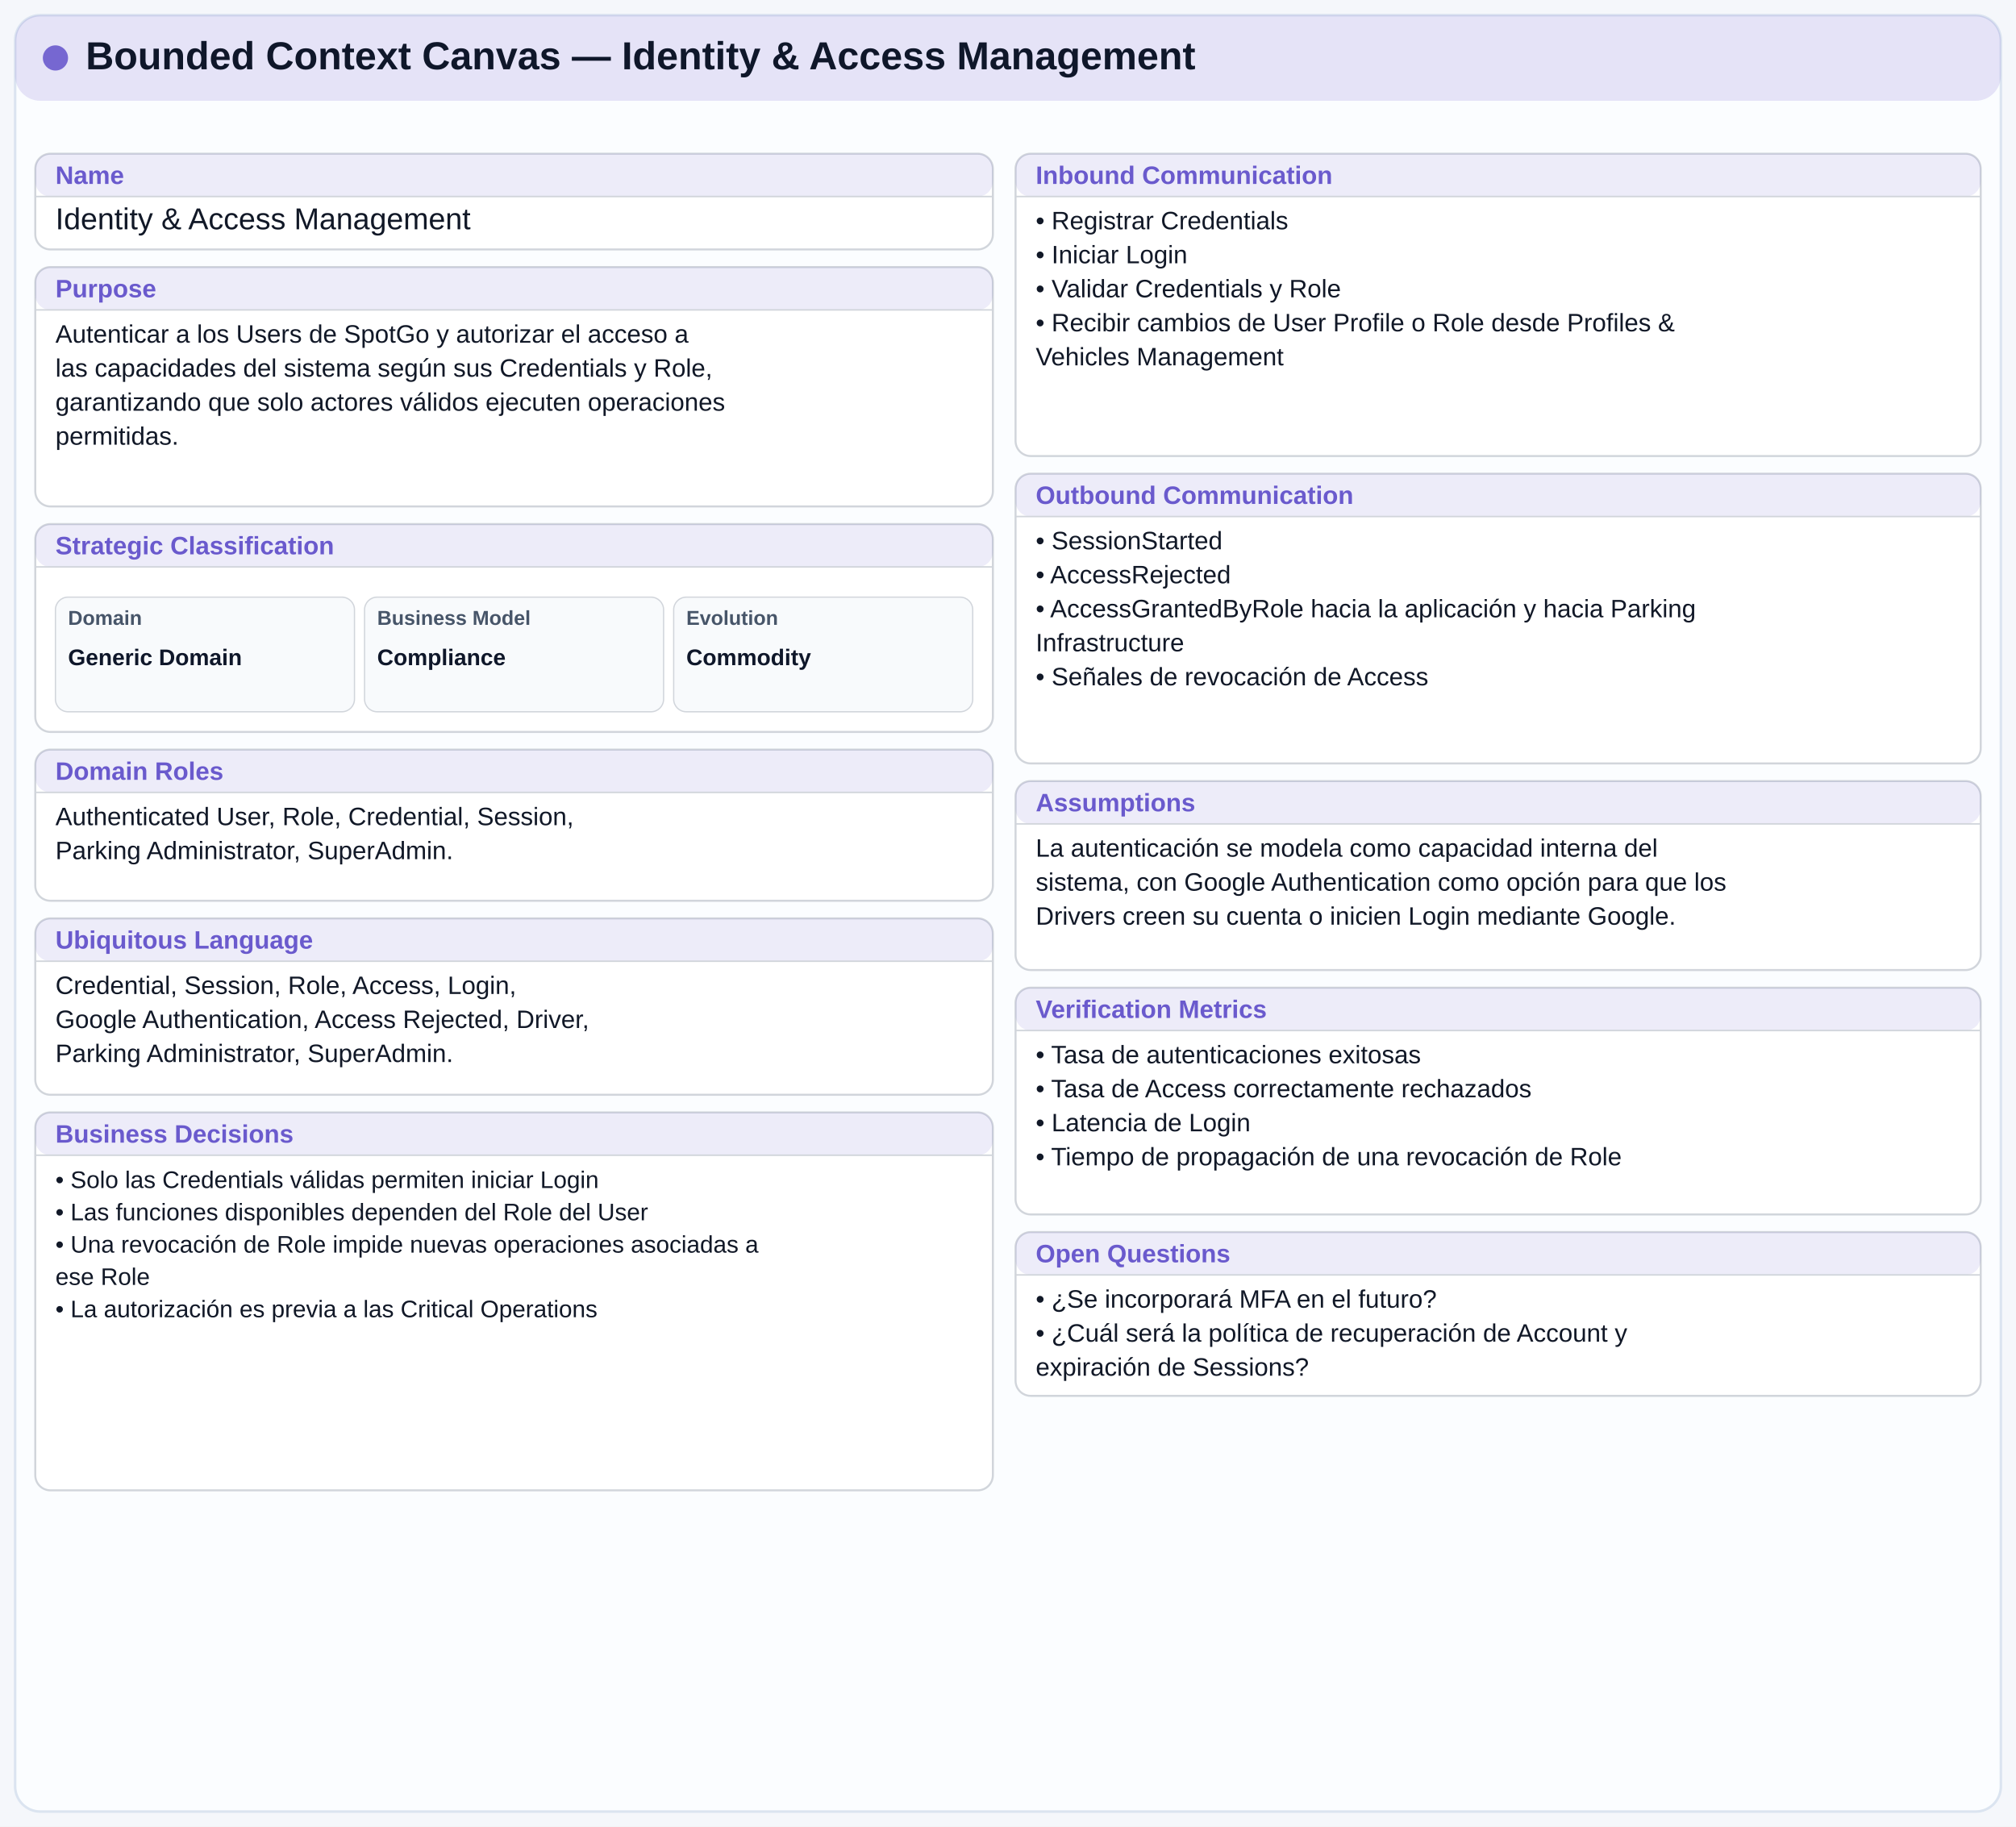
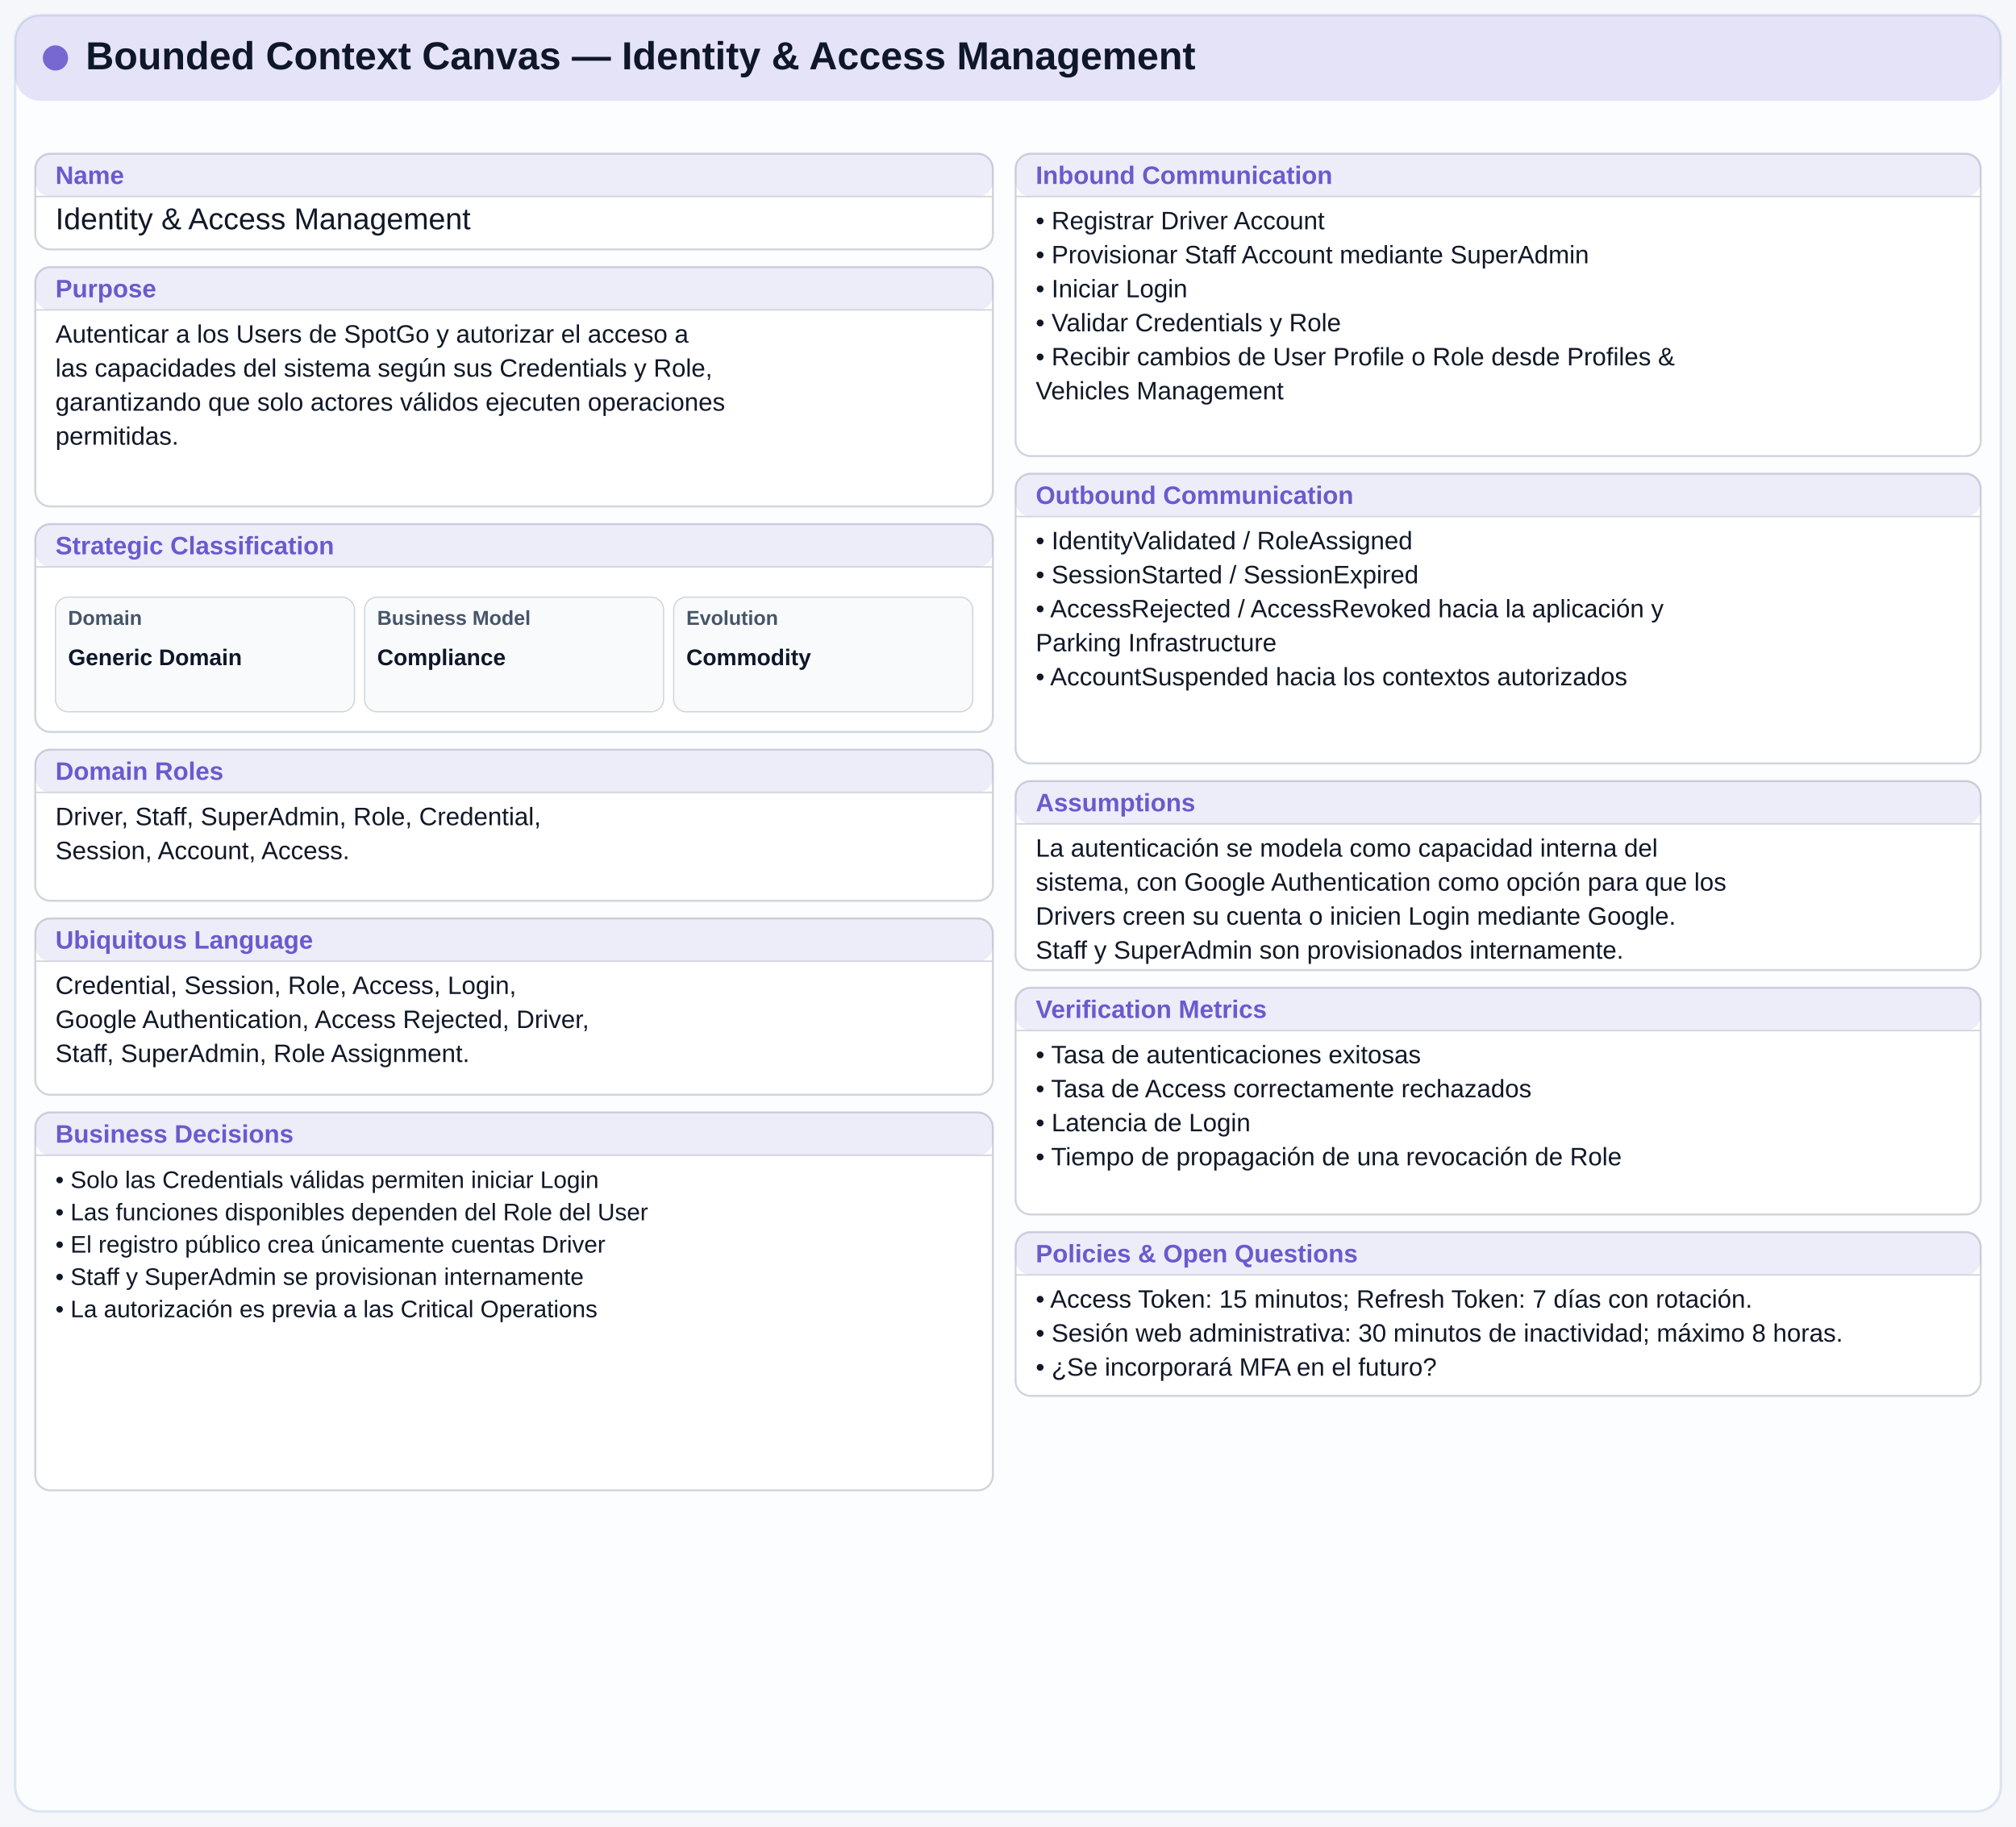
<svg xmlns="http://www.w3.org/2000/svg" width="1600" height="1450" viewBox="0 0 1600 1450">
  <rect width="100%" height="100%" fill="#f5f7fb" />
  <rect x="12" y="12" width="1576" height="1426" rx="20" fill="#fbfdff" stroke="#dbe4f0" stroke-width="2" />
  <rect x="12" y="12" width="1576" height="68" rx="20" fill="#6A5ACD" opacity="0.16" />
  <circle cx="44" cy="46" r="10" fill="#6A5ACD" opacity="0.9" />
  <text x="68" y="55" font-family="Arial, Helvetica, sans-serif" font-size="31" fill="#0f172a" font-weight="bold">
    <tspan x="68" dy="0">Bounded Context Canvas — Identity &amp; Access Management</tspan>
  </text>
  <g>
    <rect x="28" y="122" width="760" height="76" rx="12" fill="#ffffff" stroke="#d1d5db" stroke-width="1.6" />
    <rect x="28" y="122" width="760" height="34" rx="12" fill="#6A5ACD" opacity="0.12" />
    <line x1="28" y1="156" x2="788" y2="156" stroke="#d1d5db" stroke-width="1.2" />
    <text x="44" y="146" font-family="Arial, Helvetica, sans-serif" font-size="20" fill="#6A5ACD" font-weight="bold">
      <tspan x="44" dy="0">Name</tspan>
    </text>
    <text x="44" y="182" font-family="Arial, Helvetica, sans-serif" font-size="24" fill="#111827" font-weight="normal">
      <tspan x="44" dy="0">Identity &amp; Access Management</tspan>
    </text>
  </g>
  <g>
    <rect x="28" y="212" width="760" height="190" rx="12" fill="#ffffff" stroke="#d1d5db" stroke-width="1.6" />
    <rect x="28" y="212" width="760" height="34" rx="12" fill="#6A5ACD" opacity="0.12" />
    <line x1="28" y1="246" x2="788" y2="246" stroke="#d1d5db" stroke-width="1.2" />
    <text x="44" y="236" font-family="Arial, Helvetica, sans-serif" font-size="20" fill="#6A5ACD" font-weight="bold">
      <tspan x="44" dy="0">Purpose</tspan>
    </text>
    <text x="44" y="272" font-family="Arial, Helvetica, sans-serif" font-size="20" fill="#111827" font-weight="normal">
      <tspan x="44" dy="0">Autenticar a los Users de SpotGo y autorizar el acceso a</tspan>
      <tspan x="44" dy="27.0">las capacidades del sistema según sus Credentials y Role,</tspan>
      <tspan x="44" dy="27.0">garantizando que solo actores válidos ejecuten operaciones</tspan>
      <tspan x="44" dy="27.0">permitidas.</tspan>
    </text>
  </g>
  <g>
    <rect x="28" y="416" width="760" height="165" rx="12" fill="#ffffff" stroke="#d1d5db" stroke-width="1.6" />
    <rect x="28" y="416" width="760" height="34" rx="12" fill="#6A5ACD" opacity="0.12" />
    <line x1="28" y1="450" x2="788" y2="450" stroke="#d1d5db" stroke-width="1.2" />
    <text x="44" y="440" font-family="Arial, Helvetica, sans-serif" font-size="20" fill="#6A5ACD" font-weight="bold">
      <tspan x="44" dy="0">Strategic Classification</tspan>
    </text>
    <rect x="44.0" y="474" width="237.333" height="91" rx="10" fill="#f8fafc" stroke="#d1d5db" stroke-width="1" />
    <text x="54.0" y="496" font-family="Arial, Helvetica, sans-serif" font-size="16" fill="#475569" font-weight="bold">
      <tspan x="54.0" dy="0">Domain</tspan>
    </text>
    <text x="54.0" y="528" font-family="Arial, Helvetica, sans-serif" font-size="18" fill="#0f172a" font-weight="bold">
      <tspan x="54.0" dy="0">Generic Domain</tspan>
    </text>
    <rect x="289.333" y="474" width="237.333" height="91" rx="10" fill="#f8fafc" stroke="#d1d5db" stroke-width="1" />
    <text x="299.333" y="496" font-family="Arial, Helvetica, sans-serif" font-size="16" fill="#475569" font-weight="bold">
      <tspan x="299.333" dy="0">Business Model</tspan>
    </text>
    <text x="299.333" y="528" font-family="Arial, Helvetica, sans-serif" font-size="18" fill="#0f172a" font-weight="bold">
      <tspan x="299.333" dy="0">Compliance</tspan>
    </text>
    <rect x="534.667" y="474" width="237.333" height="91" rx="10" fill="#f8fafc" stroke="#d1d5db" stroke-width="1" />
    <text x="544.667" y="496" font-family="Arial, Helvetica, sans-serif" font-size="16" fill="#475569" font-weight="bold">
      <tspan x="544.667" dy="0">Evolution</tspan>
    </text>
    <text x="544.667" y="528" font-family="Arial, Helvetica, sans-serif" font-size="18" fill="#0f172a" font-weight="bold">
      <tspan x="544.667" dy="0">Commodity</tspan>
    </text>
  </g>
  <g>
    <rect x="28" y="595" width="760" height="120" rx="12" fill="#ffffff" stroke="#d1d5db" stroke-width="1.6" />
    <rect x="28" y="595" width="760" height="34" rx="12" fill="#6A5ACD" opacity="0.12" />
    <line x1="28" y1="629" x2="788" y2="629" stroke="#d1d5db" stroke-width="1.2" />
    <text x="44" y="619" font-family="Arial, Helvetica, sans-serif" font-size="20" fill="#6A5ACD" font-weight="bold">
      <tspan x="44" dy="0">Domain Roles</tspan>
    </text>
    <text x="44" y="655" font-family="Arial, Helvetica, sans-serif" font-size="20" fill="#111827" font-weight="normal">
-       <tspan x="44" dy="0">Authenticated User, Role, Credential, Session,</tspan>
-       <tspan x="44" dy="27.0">Parking Administrator, SuperAdmin.</tspan>
+       <tspan x="44" dy="0">Driver, Staff, SuperAdmin, Role, Credential,</tspan>
+       <tspan x="44" dy="27.0">Session, Account, Access.</tspan>
    </text>
  </g>
  <g>
    <rect x="28" y="729" width="760" height="140" rx="12" fill="#ffffff" stroke="#d1d5db" stroke-width="1.6" />
    <rect x="28" y="729" width="760" height="34" rx="12" fill="#6A5ACD" opacity="0.12" />
    <line x1="28" y1="763" x2="788" y2="763" stroke="#d1d5db" stroke-width="1.2" />
    <text x="44" y="753" font-family="Arial, Helvetica, sans-serif" font-size="20" fill="#6A5ACD" font-weight="bold">
      <tspan x="44" dy="0">Ubiquitous Language</tspan>
    </text>
    <text x="44" y="789" font-family="Arial, Helvetica, sans-serif" font-size="20" fill="#111827" font-weight="normal">
      <tspan x="44" dy="0">Credential, Session, Role, Access, Login,</tspan>
      <tspan x="44" dy="27.0">Google Authentication, Access Rejected, Driver,</tspan>
-       <tspan x="44" dy="27.0">Parking Administrator, SuperAdmin.</tspan>
+       <tspan x="44" dy="27.0">Staff, SuperAdmin, Role Assignment.</tspan>
    </text>
  </g>
  <g>
    <rect x="28" y="883" width="760" height="300" rx="12" fill="#ffffff" stroke="#d1d5db" stroke-width="1.6" />
    <rect x="28" y="883" width="760" height="34" rx="12" fill="#6A5ACD" opacity="0.12" />
    <line x1="28" y1="917" x2="788" y2="917" stroke="#d1d5db" stroke-width="1.2" />
    <text x="44" y="907" font-family="Arial, Helvetica, sans-serif" font-size="20" fill="#6A5ACD" font-weight="bold">
      <tspan x="44" dy="0">Business Decisions</tspan>
    </text>
    <text x="44" y="943" font-family="Arial, Helvetica, sans-serif" font-size="19" fill="#111827" font-weight="normal">
      <tspan x="44" dy="0">• Solo las Credentials válidas permiten iniciar Login</tspan>
      <tspan x="44" dy="25.65">• Las funciones disponibles dependen del Role del User</tspan>
-       <tspan x="44" dy="25.65">• Una revocación de Role impide nuevas operaciones asociadas a</tspan>
-       <tspan x="44" dy="25.65">  ese Role</tspan>
+       <tspan x="44" dy="25.65">• El registro público crea únicamente cuentas Driver</tspan>
+       <tspan x="44" dy="25.65">• Staff y SuperAdmin se provisionan internamente</tspan>
      <tspan x="44" dy="25.65">• La autorización es previa a las Critical Operations</tspan>
    </text>
  </g>
  <g>
    <rect x="806" y="122" width="766" height="240" rx="12" fill="#ffffff" stroke="#d1d5db" stroke-width="1.6" />
    <rect x="806" y="122" width="766" height="34" rx="12" fill="#6A5ACD" opacity="0.12" />
    <line x1="806" y1="156" x2="1572" y2="156" stroke="#d1d5db" stroke-width="1.2" />
    <text x="822" y="146" font-family="Arial, Helvetica, sans-serif" font-size="20" fill="#6A5ACD" font-weight="bold">
      <tspan x="822" dy="0">Inbound Communication</tspan>
    </text>
    <text x="822" y="182" font-family="Arial, Helvetica, sans-serif" font-size="20" fill="#111827" font-weight="normal">
-       <tspan x="822" dy="0">• Registrar Credentials</tspan>
+       <tspan x="822" dy="0">• Registrar Driver Account</tspan>
+       <tspan x="822" dy="27.0">• Provisionar Staff Account mediante SuperAdmin</tspan>
      <tspan x="822" dy="27.0">• Iniciar Login</tspan>
      <tspan x="822" dy="27.0">• Validar Credentials y Role</tspan>
      <tspan x="822" dy="27.0">• Recibir cambios de User Profile o Role desde Profiles &amp;</tspan>
      <tspan x="822" dy="27.0">  Vehicles Management</tspan>
    </text>
  </g>
  <g>
    <rect x="806" y="376" width="766" height="230" rx="12" fill="#ffffff" stroke="#d1d5db" stroke-width="1.6" />
    <rect x="806" y="376" width="766" height="34" rx="12" fill="#6A5ACD" opacity="0.12" />
    <line x1="806" y1="410" x2="1572" y2="410" stroke="#d1d5db" stroke-width="1.2" />
    <text x="822" y="400" font-family="Arial, Helvetica, sans-serif" font-size="20" fill="#6A5ACD" font-weight="bold">
      <tspan x="822" dy="0">Outbound Communication</tspan>
    </text>
    <text x="822" y="436" font-family="Arial, Helvetica, sans-serif" font-size="20" fill="#111827" font-weight="normal">
-       <tspan x="822" dy="0">• SessionStarted</tspan>
-       <tspan x="822" dy="27.0">• AccessRejected</tspan>
-       <tspan x="822" dy="27.0">• AccessGrantedByRole hacia la aplicación y hacia Parking</tspan>
-       <tspan x="822" dy="27.0">  Infrastructure</tspan>
-       <tspan x="822" dy="27.0">• Señales de revocación de Access</tspan>
+       <tspan x="822" dy="0">• IdentityValidated / RoleAssigned</tspan>
+       <tspan x="822" dy="27.0">• SessionStarted / SessionExpired</tspan>
+       <tspan x="822" dy="27.0">• AccessRejected / AccessRevoked hacia la aplicación y</tspan>
+       <tspan x="822" dy="27.0">  Parking Infrastructure</tspan>
+       <tspan x="822" dy="27.0">• AccountSuspended hacia los contextos autorizados</tspan>
    </text>
  </g>
  <g>
    <rect x="806" y="620" width="766" height="150" rx="12" fill="#ffffff" stroke="#d1d5db" stroke-width="1.6" />
    <rect x="806" y="620" width="766" height="34" rx="12" fill="#6A5ACD" opacity="0.12" />
    <line x1="806" y1="654" x2="1572" y2="654" stroke="#d1d5db" stroke-width="1.2" />
    <text x="822" y="644" font-family="Arial, Helvetica, sans-serif" font-size="20" fill="#6A5ACD" font-weight="bold">
      <tspan x="822" dy="0">Assumptions</tspan>
    </text>
    <text x="822" y="680" font-family="Arial, Helvetica, sans-serif" font-size="20" fill="#111827" font-weight="normal">
      <tspan x="822" dy="0">La autenticación se modela como capacidad interna del</tspan>
      <tspan x="822" dy="27.0">sistema, con Google Authentication como opción para que los</tspan>
      <tspan x="822" dy="27.0">Drivers creen su cuenta o inicien Login mediante Google.</tspan>
+       <tspan x="822" dy="27.0">Staff y SuperAdmin son provisionados internamente.</tspan>
    </text>
  </g>
  <g>
    <rect x="806" y="784" width="766" height="180" rx="12" fill="#ffffff" stroke="#d1d5db" stroke-width="1.6" />
    <rect x="806" y="784" width="766" height="34" rx="12" fill="#6A5ACD" opacity="0.12" />
    <line x1="806" y1="818" x2="1572" y2="818" stroke="#d1d5db" stroke-width="1.2" />
    <text x="822" y="808" font-family="Arial, Helvetica, sans-serif" font-size="20" fill="#6A5ACD" font-weight="bold">
      <tspan x="822" dy="0">Verification Metrics</tspan>
    </text>
    <text x="822" y="844" font-family="Arial, Helvetica, sans-serif" font-size="20" fill="#111827" font-weight="normal">
      <tspan x="822" dy="0">• Tasa de autenticaciones exitosas</tspan>
      <tspan x="822" dy="27.0">• Tasa de Access correctamente rechazados</tspan>
      <tspan x="822" dy="27.0">• Latencia de Login</tspan>
      <tspan x="822" dy="27.0">• Tiempo de propagación de una revocación de Role</tspan>
    </text>
  </g>
  <g>
    <rect x="806" y="978" width="766" height="130" rx="12" fill="#ffffff" stroke="#d1d5db" stroke-width="1.6" />
    <rect x="806" y="978" width="766" height="34" rx="12" fill="#6A5ACD" opacity="0.12" />
    <line x1="806" y1="1012" x2="1572" y2="1012" stroke="#d1d5db" stroke-width="1.2" />
    <text x="822" y="1002" font-family="Arial, Helvetica, sans-serif" font-size="20" fill="#6A5ACD" font-weight="bold">
-       <tspan x="822" dy="0">Open Questions</tspan>
+       <tspan x="822" dy="0">Policies &amp; Open Questions</tspan>
    </text>
    <text x="822" y="1038" font-family="Arial, Helvetica, sans-serif" font-size="20" fill="#111827" font-weight="normal">
-       <tspan x="822" dy="0">• ¿Se incorporará MFA en el futuro?</tspan>
-       <tspan x="822" dy="27.0">• ¿Cuál será la política de recuperación de Account y</tspan>
-       <tspan x="822" dy="27.0">  expiración de Sessions?</tspan>
+       <tspan x="822" dy="0">• Access Token: 15 minutos; Refresh Token: 7 días con rotación.</tspan>
+       <tspan x="822" dy="27.0">• Sesión web administrativa: 30 minutos de inactividad; máximo 8 horas.</tspan>
+       <tspan x="822" dy="27.0">• ¿Se incorporará MFA en el futuro?</tspan>
    </text>
  </g>
</svg>
